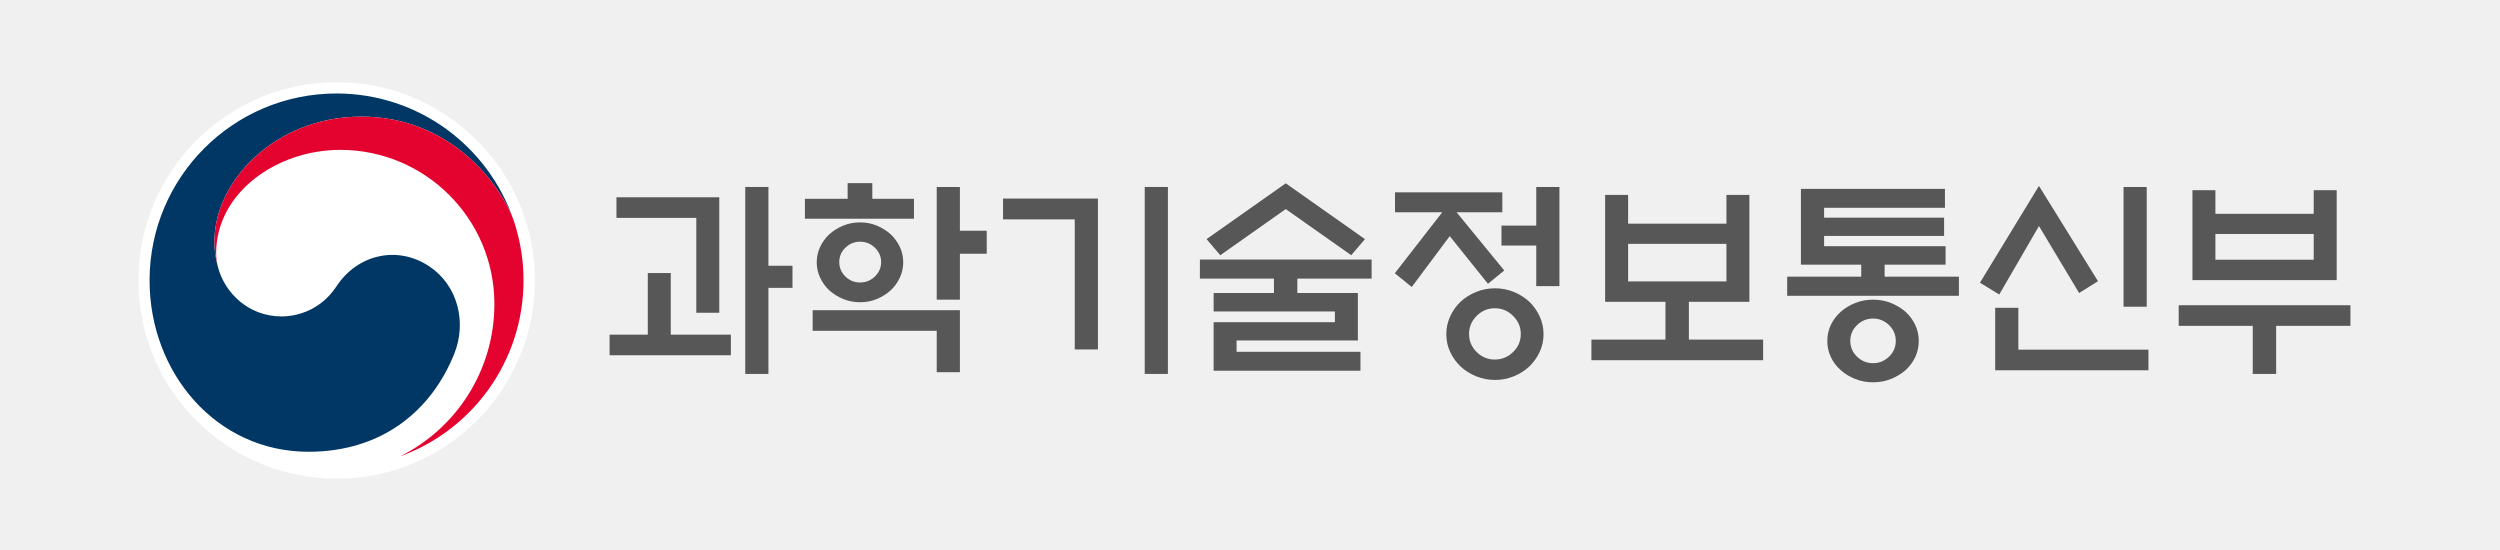
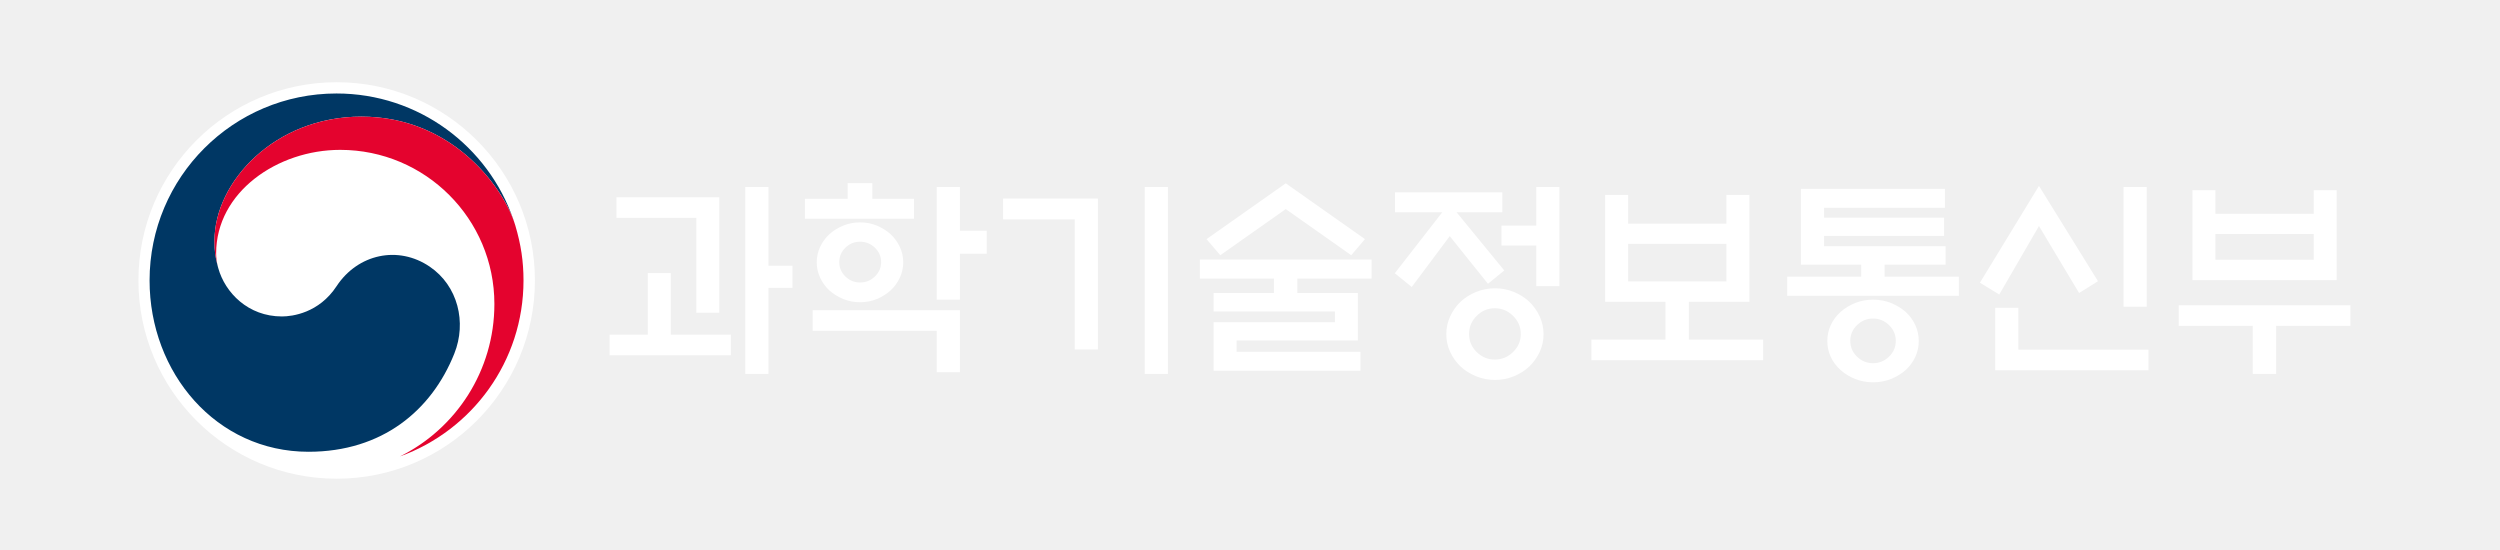
<svg xmlns="http://www.w3.org/2000/svg" version="1.2" baseProfile="tiny" id="레이어_1" x="0px" y="0px" viewBox="0 0 2048 450.41" overflow="visible" xml:space="preserve">
  <g>
    <g>
      <path fill="#FFFFFF" d="M438.202,229.757c0,89.691-72.716,162.4-162.4,162.4c-89.693,0-162.4-72.709-162.4-162.4    c0-89.686,72.707-162.396,162.4-162.396C365.486,67.361,438.202,140.071,438.202,229.757z" />
      <g>
        <g>
          <g>
            <g>
              <g>
                <g>
                  <path fill="#003764" d="M352.025,218.438c-25.831-17.555-58.902-10.407-76.291,15.989          c-14.464,22.062-36.355,24.807-44.787,24.807c-27.658,0-46.529-19.441-52.139-39.548          c0,0-0.274-1.018-0.346-1.248c-2.205-8.405-2.762-12.396-2.762-21.314          c0-48.056,49.345-101.589,120.354-101.589c72.748,0,114.382,55.378,125.139,86.164          c-0.215-0.579-0.391-1.094-0.566-1.637C399.989,119.857,342.907,76.584,275.663,76.584          c-84.548,0-153.133,68.549-153.133,153.169c0,75.618,54.539,140.338,130.207,140.338          c60.32,0,100.874-33.819,119.45-80.449C382.402,264.127,375.188,234.168,352.025,218.438z" />
                </g>
                <g>
                  <path fill="#E4032E" d="M422.131,184.672c-8.973-30.034-50.876-89.137-126.077-89.137          c-71.009,0-120.354,53.532-120.354,101.589c0,8.918,0.557,12.91,2.762,21.314          c-0.923-3.681-1.394-7.345-1.394-10.928c0-50.062,50.113-84.741,101.635-84.741          c69.764,0,126.303,56.541,126.303,126.276c0,54.664-31.466,102.013-77.161,124.74v0.042          c58.928-21.342,101.008-77.79,101.008-144.074C428.853,214.064,426.75,200.228,422.131,184.672z" />
                </g>
              </g>
            </g>
          </g>
        </g>
      </g>
    </g>
    <g>
-       <path fill="#575757" d="M598.729,274.146v16.882h-99.353v-16.882h31.301v-50.467h18.815v50.467H598.729z     M570.418,256.209v-77.724h-65.415v-16.881h84.23v94.604H570.418z M629.502,306.326H610.511V153.164h18.991v64.534    h19.694v18.113h-19.694V306.326z" />
-       <path fill="#575757" d="M748.723,162.836v16.353h-89.329v-16.353h34.992v-12.838h20.222v12.838H748.723z     M665.724,254.1h120.63v50.819h-18.991v-33.938H665.724V254.1z M739.931,214.885    c0,4.457-0.939,8.678-2.813,12.661c-1.877,3.988-4.396,7.446-7.561,10.376    c-3.284,2.932-7.034,5.275-11.255,7.033c-4.219,1.759-8.792,2.638-13.716,2.638c-4.924,0-9.526-0.879-13.804-2.638    c-4.281-1.758-8.06-4.101-11.342-7.033c-3.165-2.93-5.687-6.388-7.561-10.376    c-1.877-3.983-2.813-8.204-2.813-12.661c0-4.453,0.936-8.674,2.813-12.66c1.874-3.985,4.396-7.444,7.561-10.376    c3.282-2.929,7.061-5.275,11.342-7.033c4.278-1.759,8.88-2.638,13.804-2.638c4.924,0,9.496,0.879,13.716,2.638    c4.221,1.758,7.971,4.104,11.255,7.033c3.165,2.932,5.684,6.391,7.561,10.376    C738.992,206.211,739.931,210.432,739.931,214.885z M721.819,214.71c0-4.572-1.701-8.499-5.101-11.782    c-3.401-3.28-7.446-4.924-12.133-4.924c-4.691,0-8.704,1.644-12.045,4.924    c-3.341,3.283-5.012,7.209-5.012,11.782s1.671,8.5,5.012,11.782c3.341,3.283,7.354,4.924,12.045,4.924    c4.688,0,8.732-1.641,12.133-4.924C720.119,223.21,721.819,219.282,721.819,214.71z M786.354,245.483h-18.991    v-92.319h18.991v35.872h21.981v18.816h-21.981V245.483z" />
-       <path fill="#575757" d="M899.421,286.279h-18.991V179.716h-58.733v-17.057h77.724V286.279z M937.757,153.164h18.991    V306.326h-18.991V153.164z" />
-       <path fill="#575757" d="M1043.613,240.031v-11.782h-60.666v-15.65h140.677v15.65h-60.843v11.782h49.588v38.862    h-99.352v9.32h101.462v15.475H994.201v-39.741h99.353v-8.792h-99.353v-15.123H1043.613z M1053.284,171.276    l-53.633,37.807l-11.254-13.189l64.887-45.72l64.888,45.72l-11.254,13.189L1053.284,171.276z" />
-       <path fill="#575757" d="M1142.787,173.913v-16.353h87.923v16.353h-37.456l39.038,47.655l-13.364,10.902l-31.301-39.038    l-31.124,41.675l-13.892-11.254l38.863-49.941H1142.787z M1264.473,273.794c0,5.16-1.056,9.996-3.165,14.507    c-2.111,4.513-4.924,8.469-8.442,11.87c-3.635,3.398-7.886,6.094-12.748,8.089    c-4.866,1.992-9.996,2.99-15.386,2.99c-5.394,0-10.551-0.998-15.475-2.99c-4.924-1.995-9.205-4.691-12.836-8.089    c-3.518-3.401-6.331-7.357-8.44-11.87c-2.111-4.511-3.167-9.347-3.167-14.507c0-5.157,1.056-10.023,3.167-14.595    c2.109-4.572,4.922-8.556,8.44-11.957c3.632-3.4,7.912-6.095,12.836-8.089    c4.924-1.992,10.081-2.99,15.475-2.99c5.391,0,10.521,0.998,15.386,2.99c4.862,1.994,9.113,4.689,12.748,8.089    c3.518,3.401,6.331,7.384,8.442,11.957C1263.417,263.771,1264.473,268.637,1264.473,273.794z M1245.833,273.618    c0-5.742-2.111-10.696-6.331-14.858c-4.22-4.16-9.203-6.242-14.947-6.242c-5.745,0-10.699,2.082-14.858,6.242    c-4.163,4.163-6.243,9.116-6.243,14.858c0,5.747,2.08,10.669,6.243,14.772c4.16,4.103,9.113,6.155,14.858,6.155    c5.744,0,10.727-2.052,14.947-6.155C1243.723,284.287,1245.833,279.364,1245.833,273.618z M1258.495,234.404    v-33.235h-28.488v-16.353h28.488v-31.652h18.991v81.24H1258.495z" />
-       <path fill="#575757" d="M1414.292,183.233v-23.562h18.815v87.571h-49.588v30.948h60.843v16.882h-140.677V278.19h60.666    v-30.948h-49.413v-87.571h18.816v23.562H1414.292z M1414.292,230.536v-30.773h-80.537v30.773H1414.292z" />
-       <path fill="#575757" d="M1475.308,216.821v-62.074h117.993v15.475h-99.002v8.089h98.299v14.947h-98.299v8.44h99.53    v15.123h-49.941v9.846h60.843v15.651h-140.677v-15.651h60.666v-9.846H1475.308z M1571.848,279.421    c0,4.572-0.939,8.88-2.813,12.925c-1.877,4.044-4.514,7.649-7.914,10.816c-3.517,3.047-7.534,5.479-12.045,7.298    c-4.514,1.816-9.408,2.725-14.684,2.725c-5.16,0-10.023-0.909-14.595-2.725    c-4.572-1.819-8.559-4.251-11.957-7.298c-3.518-3.166-6.216-6.771-8.089-10.816    c-1.877-4.044-2.813-8.352-2.813-12.925c0-4.688,0.936-9.055,2.813-13.101c1.873-4.044,4.571-7.649,8.089-10.814    c3.398-3.047,7.384-5.479,11.957-7.298c4.572-1.816,9.435-2.725,14.595-2.725c5.275,0,10.169,0.909,14.684,2.725    c4.511,1.819,8.529,4.251,12.045,7.298c3.4,3.165,6.037,6.77,7.914,10.814    C1570.909,270.366,1571.848,274.733,1571.848,279.421z M1553.032,279.246c0-5.039-1.846-9.348-5.539-12.926    c-3.693-3.573-8.062-5.362-13.101-5.362c-5.042,0-9.408,1.789-13.101,5.362c-3.691,3.578-5.539,7.887-5.539,12.926    c0,5.041,1.847,9.35,5.539,12.925c3.693,3.575,8.059,5.362,13.101,5.362c5.039,0,9.408-1.787,13.101-5.362    C1551.186,288.596,1553.032,284.287,1553.032,279.246z" />
-       <path fill="#575757" d="M1670.319,152.285l48.358,78.075l-15.475,9.671l-32.883-54.863l-32.53,56.094l-15.826-9.671    L1670.319,152.285z M1634.447,303.336v-51.172h18.991v34.291h106.562v16.881H1634.447z M1739.603,251.286v-98.122    h18.991v98.122H1739.603z" />
-       <path fill="#575757" d="M1784.794,250.055h140.677v16.881h-60.843v39.39H1845.46v-39.39h-60.666V250.055z     M1814.863,175.144h80.537v-19.343h18.815v73.679h-118.168v-73.679h18.816V175.144z M1895.401,191.674h-80.537    v21.102h80.537V191.674z" />
+       <path fill="#ffffff" d="M598.729,274.146v16.882h-99.353v-16.882h31.301v-50.467h18.815v50.467H598.729z     M570.418,256.209v-77.724h-65.415v-16.881h84.23v94.604H570.418z M629.502,306.326H610.511V153.164h18.991v64.534    h19.694v18.113h-19.694V306.326z" />
+       <path fill="#ffffff" d="M748.723,162.836v16.353h-89.329v-16.353h34.992v-12.838h20.222v12.838H748.723z     M665.724,254.1h120.63v50.819h-18.991v-33.938H665.724V254.1z M739.931,214.885    c0,4.457-0.939,8.678-2.813,12.661c-1.877,3.988-4.396,7.446-7.561,10.376    c-3.284,2.932-7.034,5.275-11.255,7.033c-4.219,1.759-8.792,2.638-13.716,2.638c-4.924,0-9.526-0.879-13.804-2.638    c-4.281-1.758-8.06-4.101-11.342-7.033c-3.165-2.93-5.687-6.388-7.561-10.376    c-1.877-3.983-2.813-8.204-2.813-12.661c0-4.453,0.936-8.674,2.813-12.66c1.874-3.985,4.396-7.444,7.561-10.376    c3.282-2.929,7.061-5.275,11.342-7.033c4.278-1.759,8.88-2.638,13.804-2.638c4.924,0,9.496,0.879,13.716,2.638    c4.221,1.758,7.971,4.104,11.255,7.033c3.165,2.932,5.684,6.391,7.561,10.376    C738.992,206.211,739.931,210.432,739.931,214.885z M721.819,214.71c0-4.572-1.701-8.499-5.101-11.782    c-3.401-3.28-7.446-4.924-12.133-4.924c-4.691,0-8.704,1.644-12.045,4.924    c-3.341,3.283-5.012,7.209-5.012,11.782s1.671,8.5,5.012,11.782c3.341,3.283,7.354,4.924,12.045,4.924    c4.688,0,8.732-1.641,12.133-4.924C720.119,223.21,721.819,219.282,721.819,214.71z M786.354,245.483h-18.991    v-92.319h18.991v35.872h21.981v18.816h-21.981V245.483z" />
+       <path fill="#ffffff" d="M899.421,286.279h-18.991V179.716h-58.733v-17.057h77.724V286.279z M937.757,153.164h18.991    V306.326h-18.991V153.164z" />
+       <path fill="#ffffff" d="M1043.613,240.031v-11.782h-60.666v-15.65h140.677v15.65h-60.843v11.782h49.588v38.862    h-99.352v9.32h101.462v15.475H994.201v-39.741h99.353v-8.792h-99.353v-15.123H1043.613z M1053.284,171.276    l-53.633,37.807l-11.254-13.189l64.887-45.72l64.888,45.72l-11.254,13.189L1053.284,171.276z" />
+       <path fill="#ffffff" d="M1142.787,173.913v-16.353h87.923v16.353h-37.456l39.038,47.655l-13.364,10.902l-31.301-39.038    l-31.124,41.675l-13.892-11.254l38.863-49.941H1142.787z M1264.473,273.794c0,5.16-1.056,9.996-3.165,14.507    c-2.111,4.513-4.924,8.469-8.442,11.87c-3.635,3.398-7.886,6.094-12.748,8.089    c-4.866,1.992-9.996,2.99-15.386,2.99c-5.394,0-10.551-0.998-15.475-2.99c-4.924-1.995-9.205-4.691-12.836-8.089    c-3.518-3.401-6.331-7.357-8.44-11.87c-2.111-4.511-3.167-9.347-3.167-14.507c0-5.157,1.056-10.023,3.167-14.595    c2.109-4.572,4.922-8.556,8.44-11.957c3.632-3.4,7.912-6.095,12.836-8.089    c4.924-1.992,10.081-2.99,15.475-2.99c5.391,0,10.521,0.998,15.386,2.99c4.862,1.994,9.113,4.689,12.748,8.089    c3.518,3.401,6.331,7.384,8.442,11.957C1263.417,263.771,1264.473,268.637,1264.473,273.794z M1245.833,273.618    c0-5.742-2.111-10.696-6.331-14.858c-4.22-4.16-9.203-6.242-14.947-6.242c-5.745,0-10.699,2.082-14.858,6.242    c-4.163,4.163-6.243,9.116-6.243,14.858c0,5.747,2.08,10.669,6.243,14.772c4.16,4.103,9.113,6.155,14.858,6.155    c5.744,0,10.727-2.052,14.947-6.155C1243.723,284.287,1245.833,279.364,1245.833,273.618z M1258.495,234.404    v-33.235h-28.488v-16.353h28.488v-31.652h18.991v81.24H1258.495z" />
+       <path fill="#ffffff" d="M1414.292,183.233v-23.562h18.815v87.571h-49.588v30.948h60.843v16.882h-140.677V278.19h60.666    v-30.948h-49.413v-87.571h18.816v23.562H1414.292z M1414.292,230.536v-30.773h-80.537v30.773H1414.292z" />
+       <path fill="#ffffff" d="M1475.308,216.821v-62.074h117.993v15.475h-99.002v8.089h98.299v14.947h-98.299v8.44h99.53    v15.123h-49.941v9.846h60.843v15.651h-140.677v-15.651h60.666v-9.846H1475.308z M1571.848,279.421    c0,4.572-0.939,8.88-2.813,12.925c-1.877,4.044-4.514,7.649-7.914,10.816c-3.517,3.047-7.534,5.479-12.045,7.298    c-4.514,1.816-9.408,2.725-14.684,2.725c-5.16,0-10.023-0.909-14.595-2.725    c-4.572-1.819-8.559-4.251-11.957-7.298c-3.518-3.166-6.216-6.771-8.089-10.816    c-1.877-4.044-2.813-8.352-2.813-12.925c0-4.688,0.936-9.055,2.813-13.101c1.873-4.044,4.571-7.649,8.089-10.814    c3.398-3.047,7.384-5.479,11.957-7.298c4.572-1.816,9.435-2.725,14.595-2.725c5.275,0,10.169,0.909,14.684,2.725    c4.511,1.819,8.529,4.251,12.045,7.298c3.4,3.165,6.037,6.77,7.914,10.814    C1570.909,270.366,1571.848,274.733,1571.848,279.421z M1553.032,279.246c0-5.039-1.846-9.348-5.539-12.926    c-3.693-3.573-8.062-5.362-13.101-5.362c-5.042,0-9.408,1.789-13.101,5.362c-3.691,3.578-5.539,7.887-5.539,12.926    c0,5.041,1.847,9.35,5.539,12.925c3.693,3.575,8.059,5.362,13.101,5.362c5.039,0,9.408-1.787,13.101-5.362    C1551.186,288.596,1553.032,284.287,1553.032,279.246z" />
+       <path fill="#ffffff" d="M1670.319,152.285l48.358,78.075l-15.475,9.671l-32.883-54.863l-32.53,56.094l-15.826-9.671    L1670.319,152.285z M1634.447,303.336v-51.172h18.991v34.291h106.562v16.881H1634.447z M1739.603,251.286v-98.122    h18.991v98.122H1739.603z" />
+       <path fill="#ffffff" d="M1784.794,250.055h140.677v16.881h-60.843v39.39H1845.46v-39.39h-60.666V250.055z     M1814.863,175.144h80.537v-19.343h18.815v73.679h-118.168v-73.679h18.816V175.144z M1895.401,191.674h-80.537    v21.102h80.537V191.674z" />
    </g>
  </g>
</svg>
